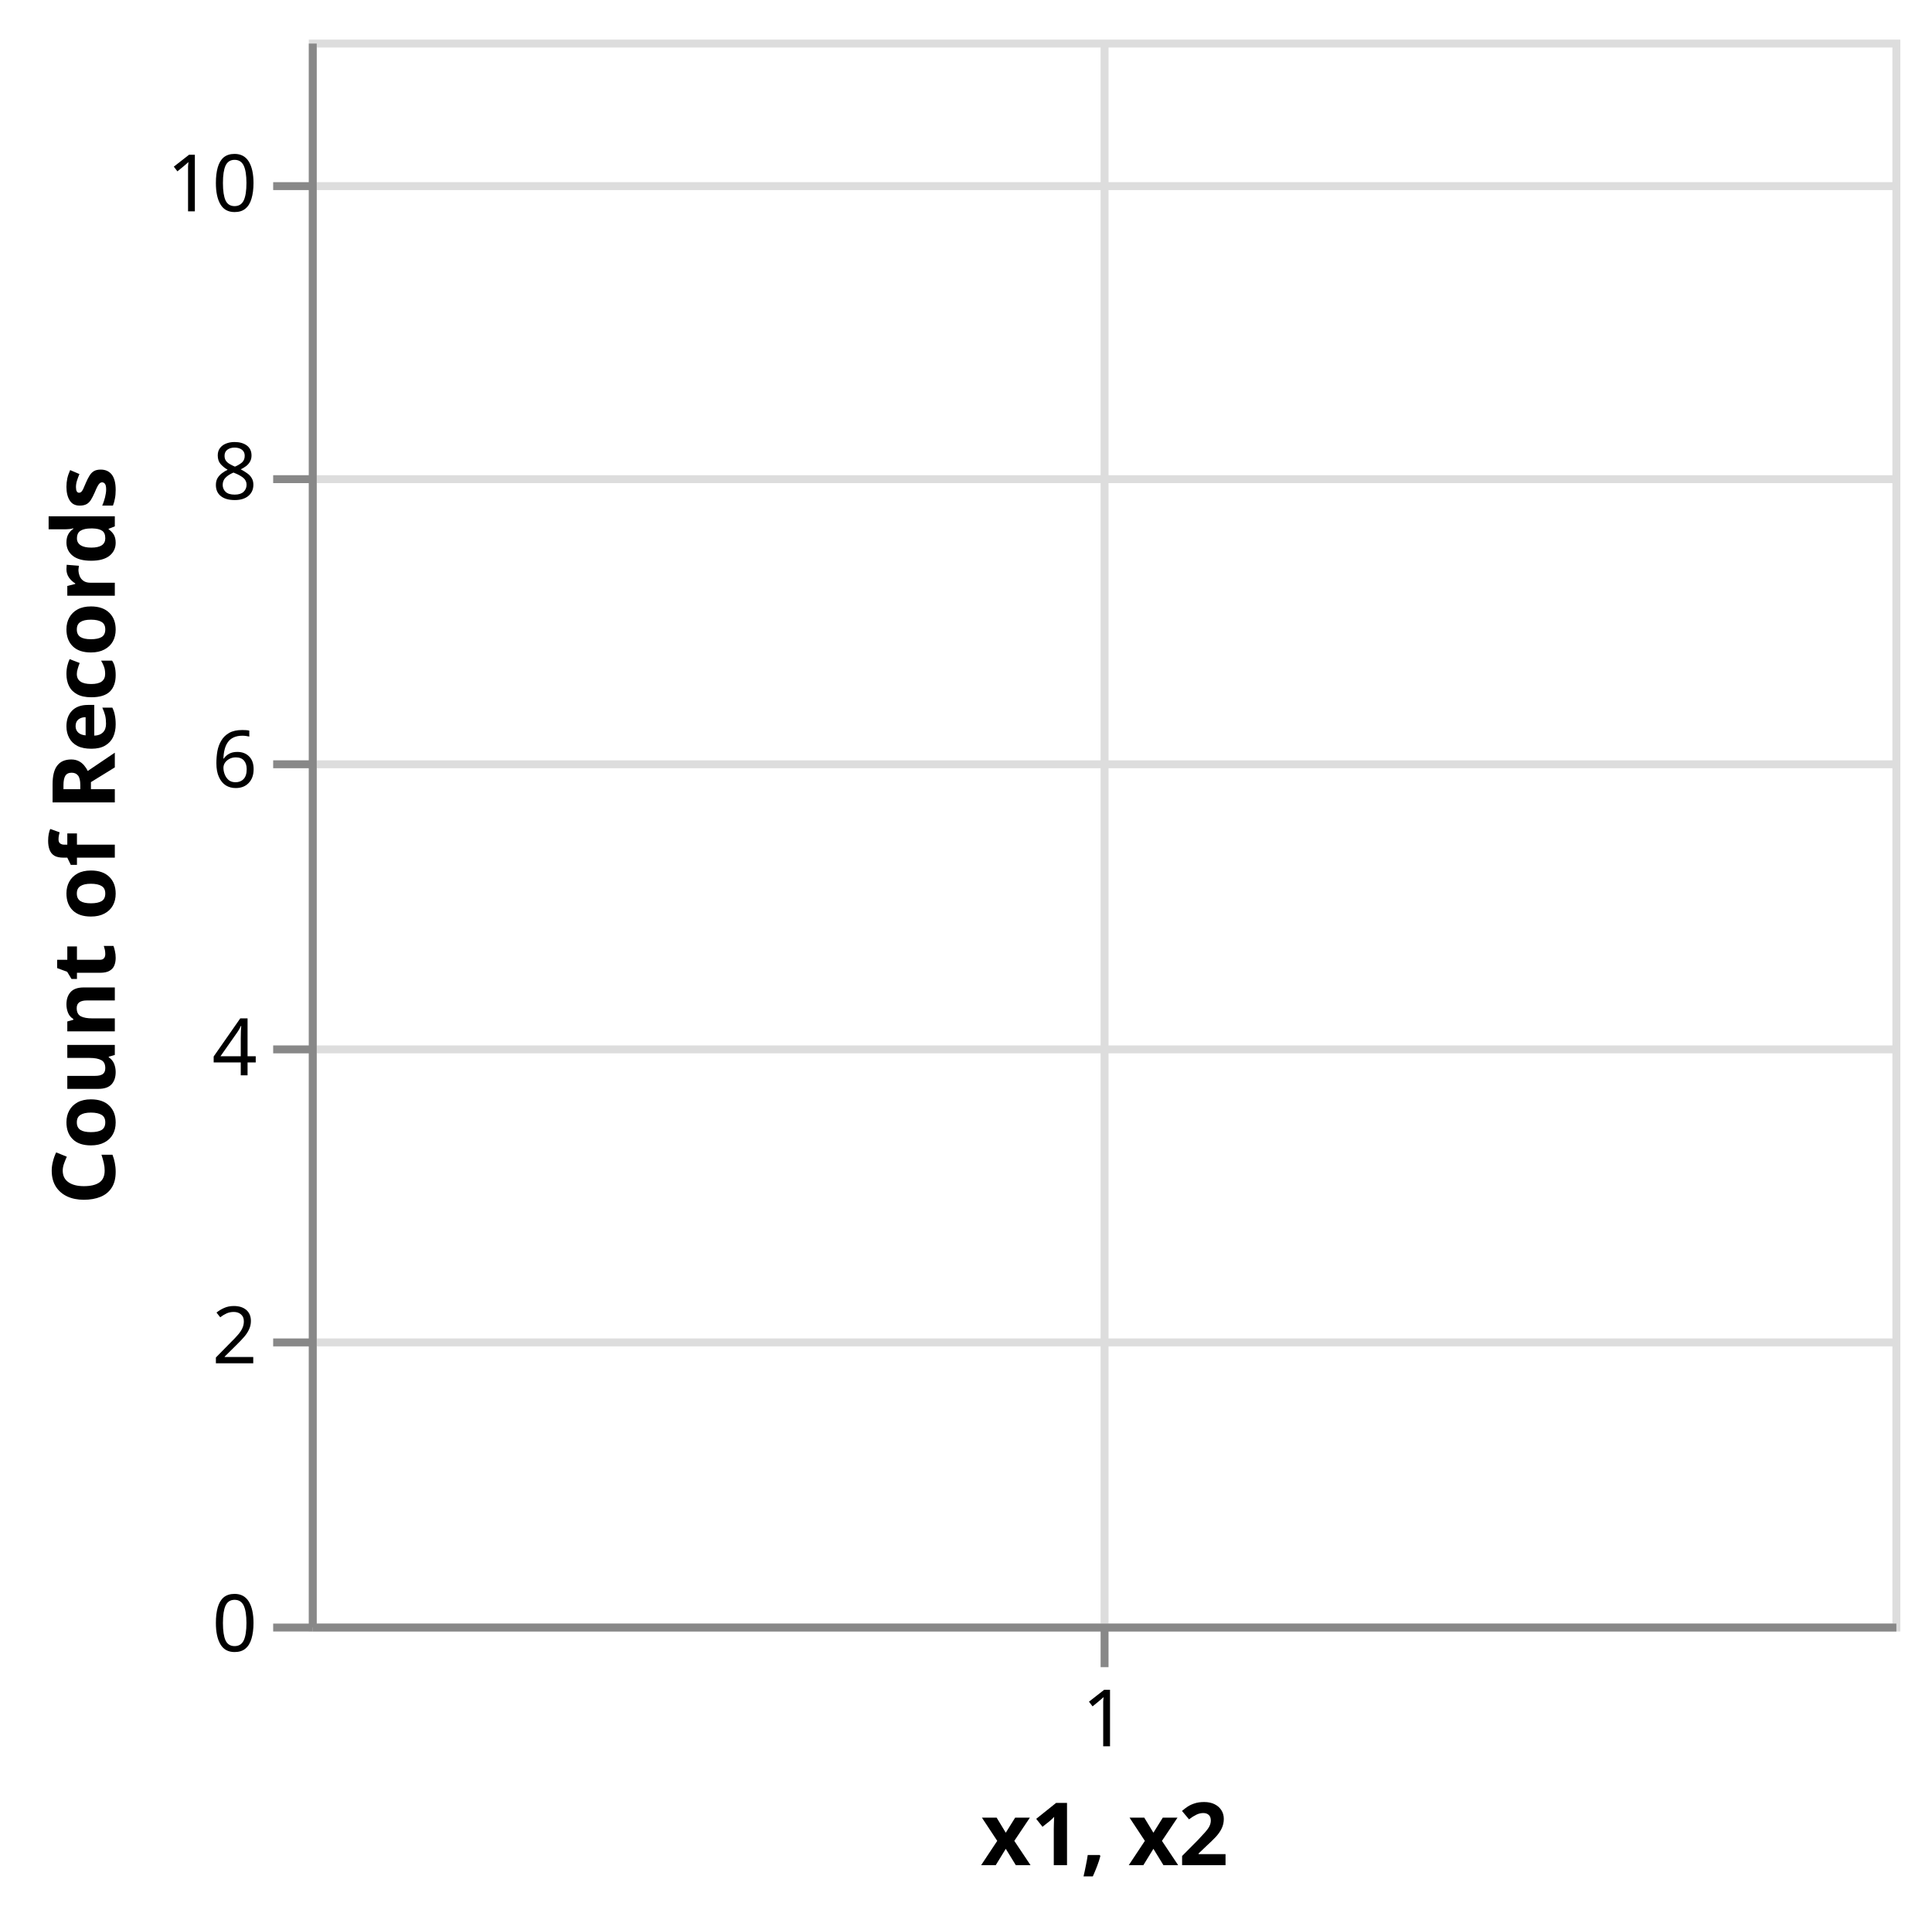
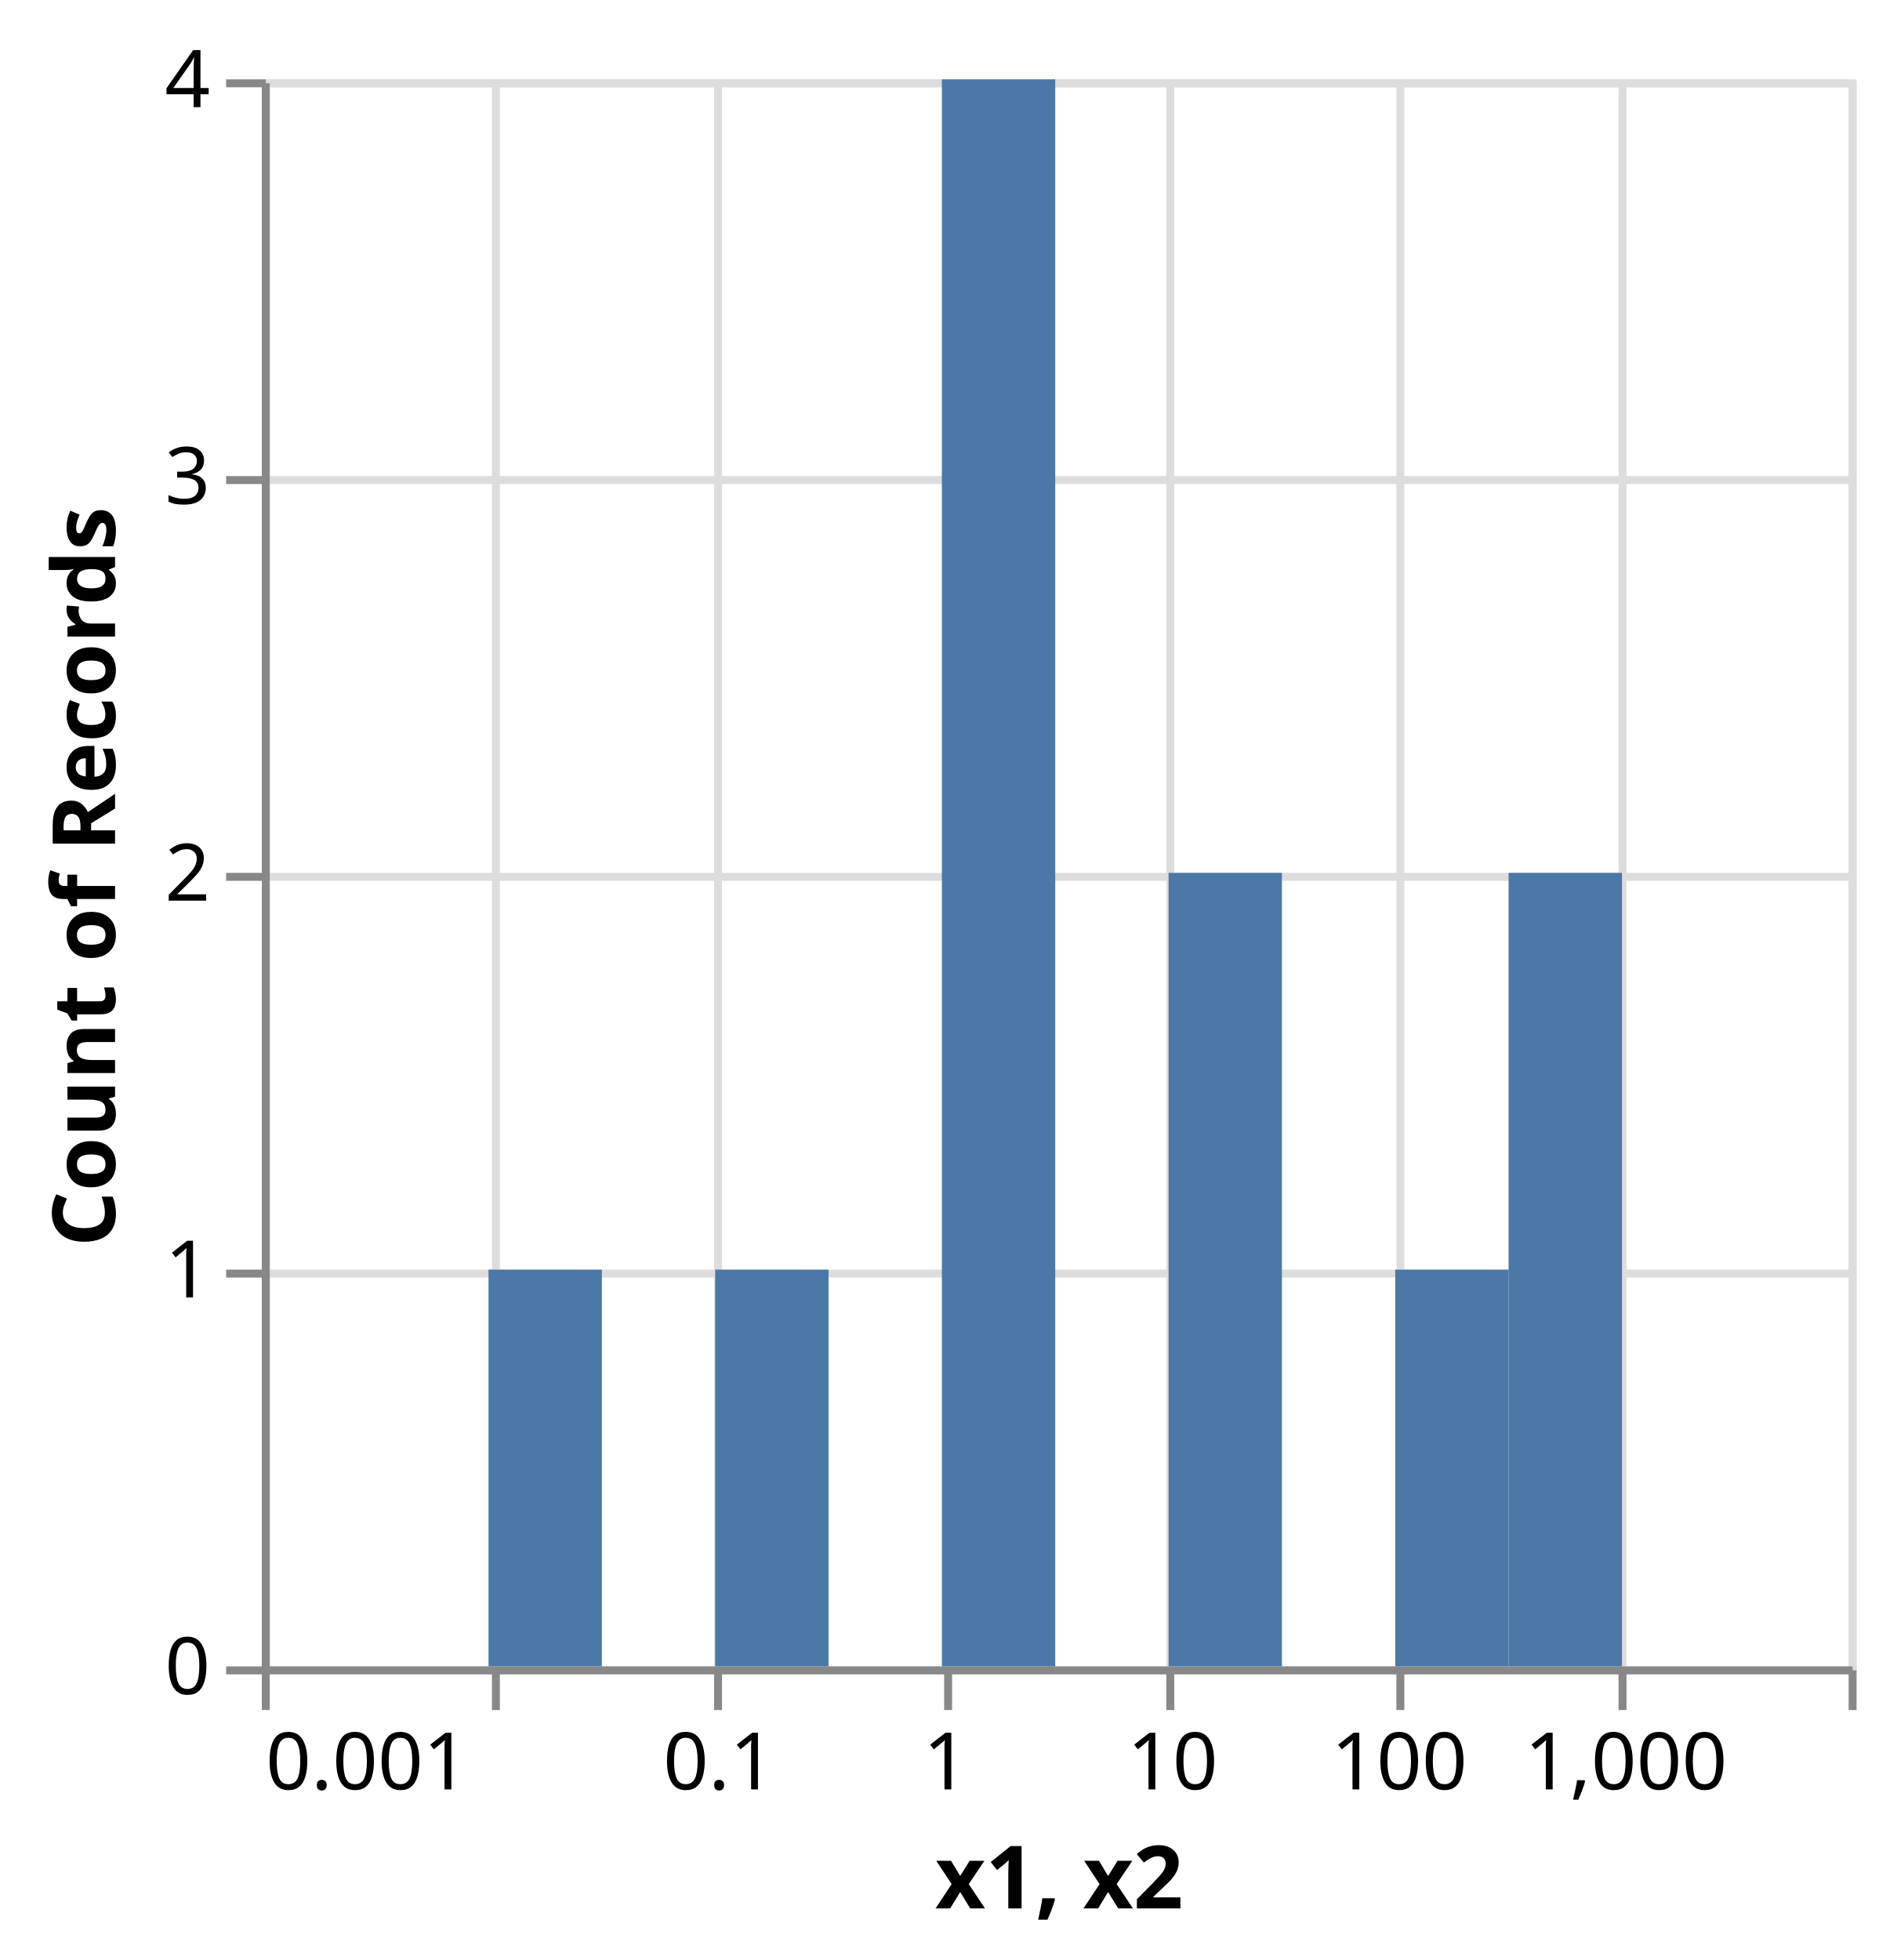
- <svg xmlns="http://www.w3.org/2000/svg" class="marks" width="244" height="242" viewBox="0 0 244 242" version="1.1">
-   <g transform="translate(39,5)">
+ <svg xmlns="http://www.w3.org/2000/svg" class="marks" width="239" height="247" viewBox="0 0 239 247" version="1.1">
+   <g transform="translate(33,10)">
    <g class="mark-group role-frame root">
      <g transform="translate(0,0)">
        <path class="background" d="M0.5,0.5h200v200h-200Z" style="fill: none; stroke: #ddd;" />
        <g>
          <g class="mark-group role-axis">
            <g transform="translate(0.5,200.5)">
              <path class="background" d="M0,0h0v0h0Z" style="pointer-events: none; fill: none;" />
              <g>
                <g class="mark-rule role-axis-grid" style="pointer-events: none;">
-                   <line transform="translate(100,-200)" x2="0" y2="200" style="fill: none; stroke: #ddd; stroke-width: 1; opacity: 1;" />
+                   <line transform="translate(0,-200)" x2="0" y2="200" style="fill: none; stroke: #ddd; stroke-width: 1; opacity: 1;" />
+                   <line transform="translate(29,-200)" x2="0" y2="200" style="fill: none; stroke: #ddd; stroke-width: 1; opacity: 1;" />
+                   <line transform="translate(57,-200)" x2="0" y2="200" style="fill: none; stroke: #ddd; stroke-width: 1; opacity: 1;" />
+                   <line transform="translate(86,-200)" x2="0" y2="200" style="fill: none; stroke: #ddd; stroke-width: 1; opacity: 1;" />
+                   <line transform="translate(114,-200)" x2="0" y2="200" style="fill: none; stroke: #ddd; stroke-width: 1; opacity: 1;" />
+                   <line transform="translate(143,-200)" x2="0" y2="200" style="fill: none; stroke: #ddd; stroke-width: 1; opacity: 1;" />
+                   <line transform="translate(171,-200)" x2="0" y2="200" style="fill: none; stroke: #ddd; stroke-width: 1; opacity: 1;" />
+                   <line transform="translate(200,-200)" x2="0" y2="200" style="fill: none; stroke: #ddd; stroke-width: 1; opacity: 1;" />
                </g>
              </g>
            </g>
          </g>
          <g class="mark-group role-axis">
            <g transform="translate(0.5,0.5)">
              <path class="background" d="M0,0h0v0h0Z" style="pointer-events: none; fill: none;" />
              <g>
                <g class="mark-rule role-axis-grid" style="pointer-events: none;">
                  <line transform="translate(0,200)" x2="200" y2="0" style="fill: none; stroke: #ddd; stroke-width: 1; opacity: 1;" />
-                   <line transform="translate(0,164)" x2="200" y2="0" style="fill: none; stroke: #ddd; stroke-width: 1; opacity: 1;" />
-                   <line transform="translate(0,127)" x2="200" y2="0" style="fill: none; stroke: #ddd; stroke-width: 1; opacity: 1;" />
-                   <line transform="translate(0,91)" x2="200" y2="0" style="fill: none; stroke: #ddd; stroke-width: 1; opacity: 1;" />
-                   <line transform="translate(0,55)" x2="200" y2="0" style="fill: none; stroke: #ddd; stroke-width: 1; opacity: 1;" />
-                   <line transform="translate(0,18)" x2="200" y2="0" style="fill: none; stroke: #ddd; stroke-width: 1; opacity: 1;" />
+                   <line transform="translate(0,150)" x2="200" y2="0" style="fill: none; stroke: #ddd; stroke-width: 1; opacity: 1;" />
+                   <line transform="translate(0,100)" x2="200" y2="0" style="fill: none; stroke: #ddd; stroke-width: 1; opacity: 1;" />
+                   <line transform="translate(0,50)" x2="200" y2="0" style="fill: none; stroke: #ddd; stroke-width: 1; opacity: 1;" />
+                   <line transform="translate(0,0)" x2="200" y2="0" style="fill: none; stroke: #ddd; stroke-width: 1; opacity: 1;" />
                </g>
              </g>
            </g>
          </g>
          <g class="mark-rect role-mark marks">
-             <path d="M100,0h0v200h0Z" style="fill: #4c78a8;" />
+             <path d="M28.571,150h14.286v50h-14.286Z" style="fill: #4c78a8;" />
+             <path d="M57.143,150h14.286v50h-14.286Z" style="fill: #4c78a8;" />
+             <path d="M85.714,0h14.286v200h-14.286Z" style="fill: #4c78a8;" />
+             <path d="M114.286,100h14.286v100h-14.286Z" style="fill: #4c78a8;" />
+             <path d="M142.857,150h14.286v50h-14.286Z" style="fill: #4c78a8;" />
+             <path d="M157.143,100h14.286v100h-14.286Z" style="fill: #4c78a8;" />
          </g>
          <g class="mark-group role-axis">
            <g transform="translate(0.5,200.5)">
              <path class="background" d="M0,0h0v0h0Z" style="pointer-events: none; fill: none;" />
              <g>
                <g class="mark-rule role-axis-tick" style="pointer-events: none;">
-                   <line transform="translate(100,0)" x2="0" y2="5" style="fill: none; stroke: #888; stroke-width: 1; opacity: 1;" />
+                   <line transform="translate(0,0)" x2="0" y2="5" style="fill: none; stroke: #888; stroke-width: 1; opacity: 1;" />
+                   <line transform="translate(29,0)" x2="0" y2="5" style="fill: none; stroke: #888; stroke-width: 1; opacity: 1;" />
+                   <line transform="translate(57,0)" x2="0" y2="5" style="fill: none; stroke: #888; stroke-width: 1; opacity: 1;" />
+                   <line transform="translate(86,0)" x2="0" y2="5" style="fill: none; stroke: #888; stroke-width: 1; opacity: 1;" />
+                   <line transform="translate(114,0)" x2="0" y2="5" style="fill: none; stroke: #888; stroke-width: 1; opacity: 1;" />
+                   <line transform="translate(143,0)" x2="0" y2="5" style="fill: none; stroke: #888; stroke-width: 1; opacity: 1;" />
+                   <line transform="translate(171,0)" x2="0" y2="5" style="fill: none; stroke: #888; stroke-width: 1; opacity: 1;" />
+                   <line transform="translate(200,0)" x2="0" y2="5" style="fill: none; stroke: #888; stroke-width: 1; opacity: 1;" />
                </g>
                <g class="mark-text role-axis-label" style="pointer-events: none;">
-                   <text text-anchor="middle" transform="translate(100,15)" style="font-family: sans-serif; font-size: 10px; fill: #000; opacity: 1;">1</text>
+                   <text text-anchor="start" transform="translate(0,15)" style="font-family: sans-serif; font-size: 10px; fill: #000; opacity: 1;">0.001</text>
+                   <text text-anchor="middle" transform="translate(28.57143,15)" style="font-family: sans-serif; font-size: 10px; fill: #000; opacity: 0;">0.01</text>
+                   <text text-anchor="middle" transform="translate(57.14286,15)" style="font-family: sans-serif; font-size: 10px; fill: #000; opacity: 1;">0.1</text>
+                   <text text-anchor="middle" transform="translate(85.71429,15)" style="font-family: sans-serif; font-size: 10px; fill: #000; opacity: 1;">1</text>
+                   <text text-anchor="middle" transform="translate(114.2857,15)" style="font-family: sans-serif; font-size: 10px; fill: #000; opacity: 1;">10</text>
+                   <text text-anchor="middle" transform="translate(142.8571,15)" style="font-family: sans-serif; font-size: 10px; fill: #000; opacity: 1;">100</text>
+                   <text text-anchor="middle" transform="translate(171.4286,15)" style="font-family: sans-serif; font-size: 10px; fill: #000; opacity: 1;">1,000</text>
+                   <text text-anchor="end" transform="translate(200,15)" style="font-family: sans-serif; font-size: 10px; fill: #000; opacity: 0;">10,000</text>
                </g>
                <g class="mark-rule role-axis-domain" style="pointer-events: none;">
                  <line transform="translate(0,0)" x2="200" y2="0" style="fill: none; stroke: #888; stroke-width: 1; opacity: 1;" />
                </g>
                <g class="mark-text role-axis-title" style="pointer-events: none;">
                  <text text-anchor="middle" transform="translate(100,30)" style="font-family: sans-serif; font-size: 11px; font-weight: bold; fill: #000; opacity: 1;">x1, x2</text>
                </g>
              </g>
            </g>
          </g>
          <g class="mark-group role-axis">
            <g transform="translate(0.5,0.5)">
              <path class="background" d="M0,0h0v0h0Z" style="pointer-events: none; fill: none;" />
              <g>
                <g class="mark-rule role-axis-tick" style="pointer-events: none;">
                  <line transform="translate(0,200)" x2="-5" y2="0" style="fill: none; stroke: #888; stroke-width: 1; opacity: 1;" />
-                   <line transform="translate(0,164)" x2="-5" y2="0" style="fill: none; stroke: #888; stroke-width: 1; opacity: 1;" />
-                   <line transform="translate(0,127)" x2="-5" y2="0" style="fill: none; stroke: #888; stroke-width: 1; opacity: 1;" />
-                   <line transform="translate(0,91)" x2="-5" y2="0" style="fill: none; stroke: #888; stroke-width: 1; opacity: 1;" />
-                   <line transform="translate(0,55)" x2="-5" y2="0" style="fill: none; stroke: #888; stroke-width: 1; opacity: 1;" />
-                   <line transform="translate(0,18)" x2="-5" y2="0" style="fill: none; stroke: #888; stroke-width: 1; opacity: 1;" />
+                   <line transform="translate(0,150)" x2="-5" y2="0" style="fill: none; stroke: #888; stroke-width: 1; opacity: 1;" />
+                   <line transform="translate(0,100)" x2="-5" y2="0" style="fill: none; stroke: #888; stroke-width: 1; opacity: 1;" />
+                   <line transform="translate(0,50)" x2="-5" y2="0" style="fill: none; stroke: #888; stroke-width: 1; opacity: 1;" />
+                   <line transform="translate(0,0)" x2="-5" y2="0" style="fill: none; stroke: #888; stroke-width: 1; opacity: 1;" />
                </g>
                <g class="mark-text role-axis-label" style="pointer-events: none;">
                  <text text-anchor="end" transform="translate(-7,203)" style="font-family: sans-serif; font-size: 10px; fill: #000; opacity: 1;">0</text>
-                   <text text-anchor="end" transform="translate(-7,166.6364)" style="font-family: sans-serif; font-size: 10px; fill: #000; opacity: 1;">2</text>
-                   <text text-anchor="end" transform="translate(-7,130.2727)" style="font-family: sans-serif; font-size: 10px; fill: #000; opacity: 1;">4</text>
-                   <text text-anchor="end" transform="translate(-7,93.90909)" style="font-family: sans-serif; font-size: 10px; fill: #000; opacity: 1;">6</text>
-                   <text text-anchor="end" transform="translate(-7,57.54545)" style="font-family: sans-serif; font-size: 10px; fill: #000; opacity: 1;">8</text>
-                   <text text-anchor="end" transform="translate(-7,21.18182)" style="font-family: sans-serif; font-size: 10px; fill: #000; opacity: 1;">10</text>
+                   <text text-anchor="end" transform="translate(-7,153)" style="font-family: sans-serif; font-size: 10px; fill: #000; opacity: 1;">1</text>
+                   <text text-anchor="end" transform="translate(-7,103)" style="font-family: sans-serif; font-size: 10px; fill: #000; opacity: 1;">2</text>
+                   <text text-anchor="end" transform="translate(-7,53)" style="font-family: sans-serif; font-size: 10px; fill: #000; opacity: 1;">3</text>
+                   <text text-anchor="end" transform="translate(-7,3)" style="font-family: sans-serif; font-size: 10px; fill: #000; opacity: 1;">4</text>
                </g>
                <g class="mark-rule role-axis-domain" style="pointer-events: none;">
                  <line transform="translate(0,200)" x2="0" y2="-200" style="fill: none; stroke: #888; stroke-width: 1; opacity: 1;" />
                </g>
                <g class="mark-text role-axis-title" style="pointer-events: none;">
-                   <text text-anchor="middle" transform="translate(-23,100) rotate(-90) translate(0,-2)" style="font-family: sans-serif; font-size: 11px; font-weight: bold; fill: #000; opacity: 1;">Count of Records</text>
+                   <text text-anchor="middle" transform="translate(-17,100) rotate(-90) translate(0,-2)" style="font-family: sans-serif; font-size: 11px; font-weight: bold; fill: #000; opacity: 1;">Count of Records</text>
                </g>
              </g>
            </g>
          </g>
        </g>
      </g>
    </g>
  </g>
</svg>
